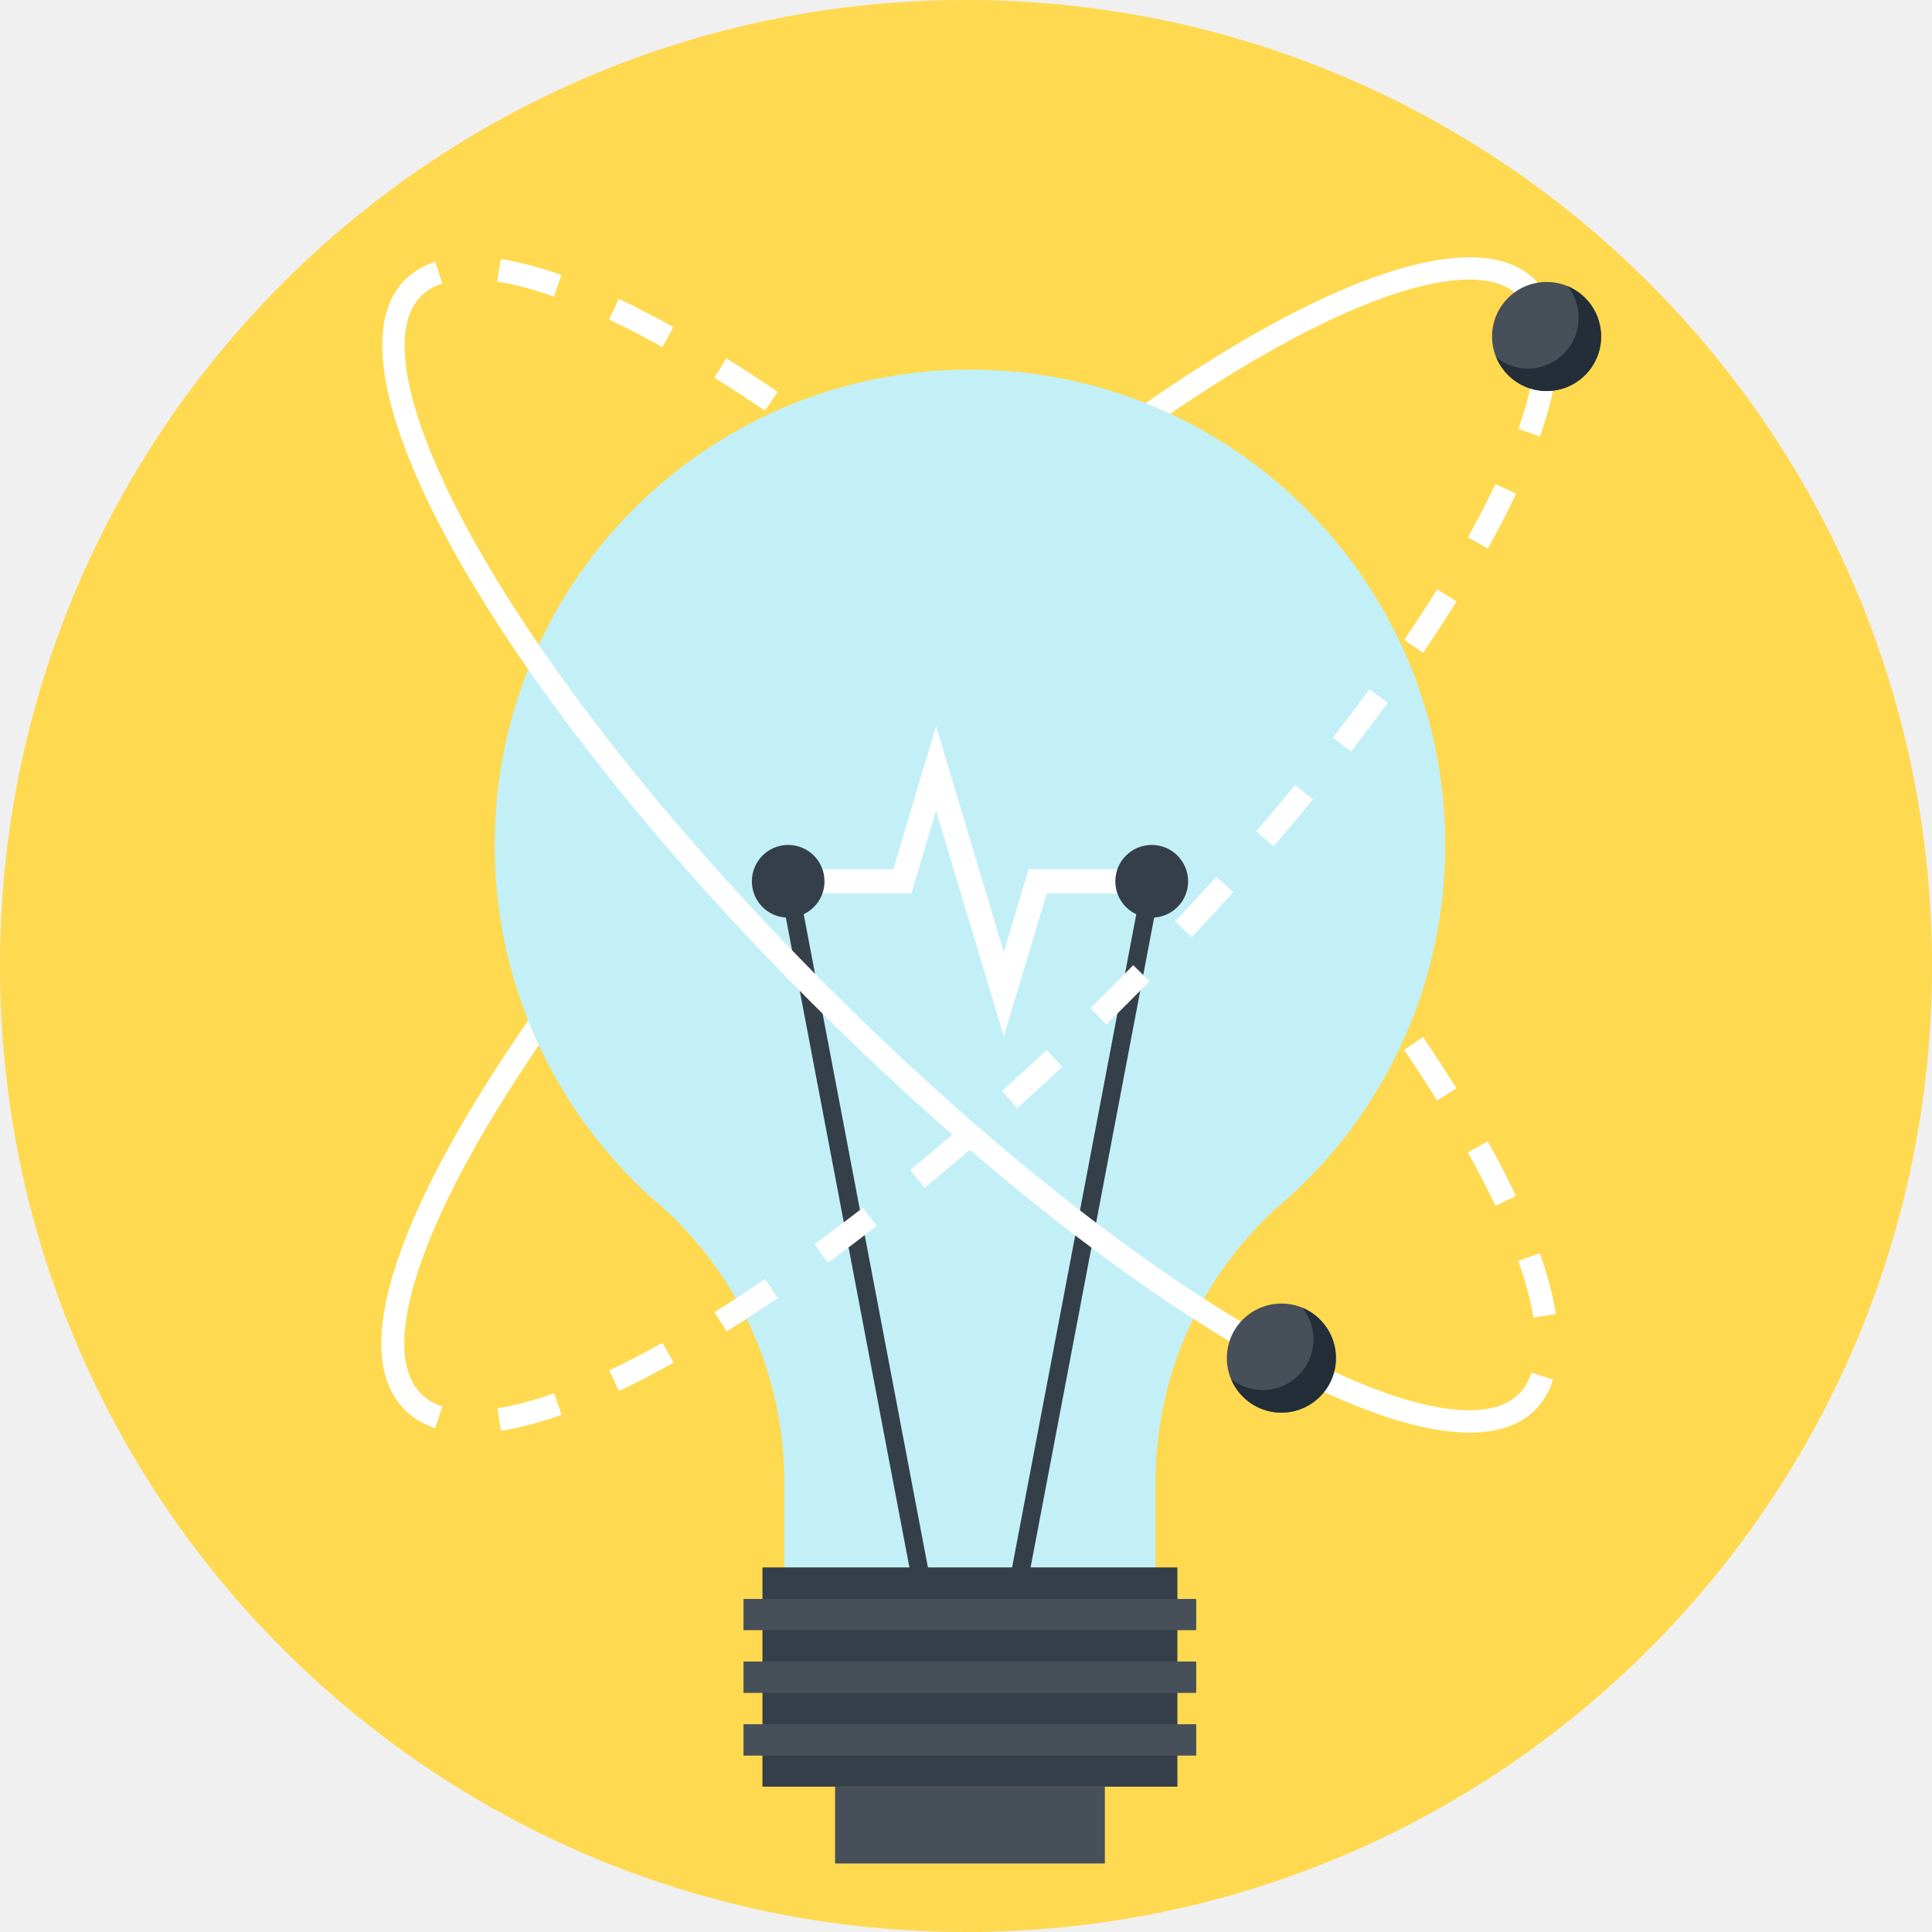
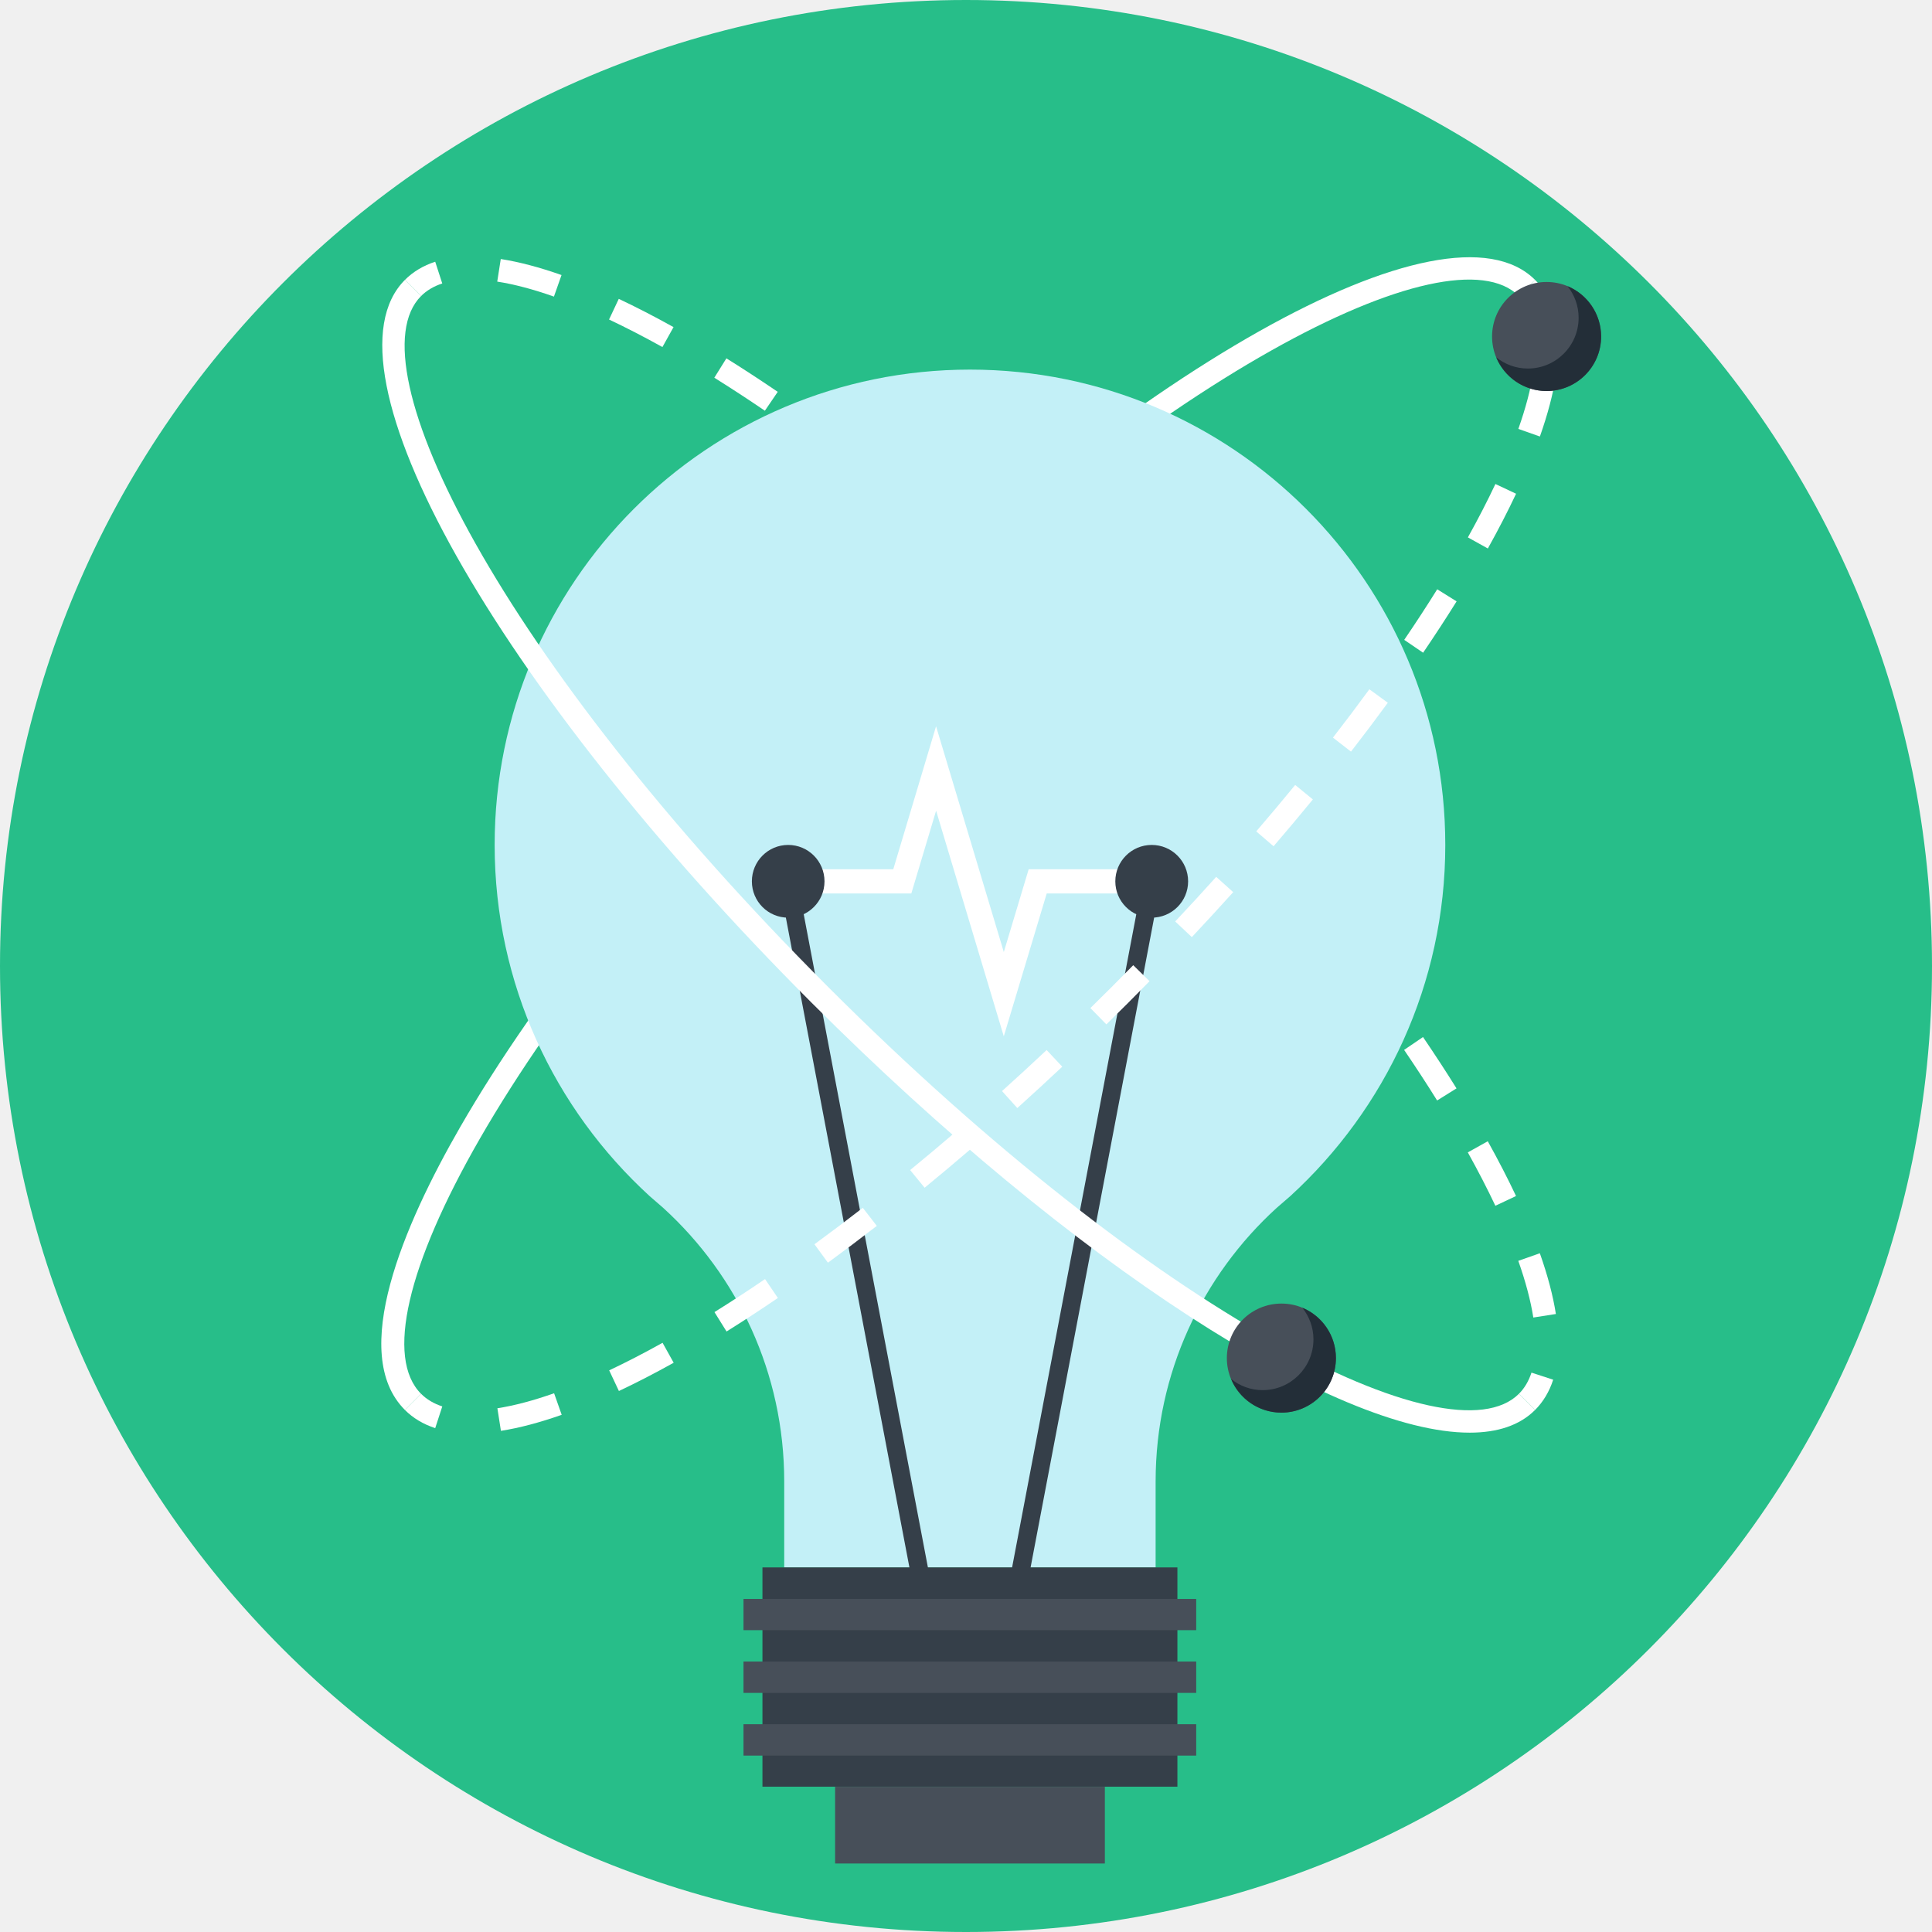
<svg xmlns="http://www.w3.org/2000/svg" width="200px" height="200px" viewBox="0 0 200 200" version="1.1">
  <defs />
  <g id="Page-1" stroke="none" stroke-width="1" fill="none" fill-rule="evenodd">
    <g id="003-idea" fill-rule="nonzero">
-       <circle id="Oval" fill="#FFD94F" cx="100" cy="100" r="100" />
+       <circle id="Oval" fill="#27be89" cx="100" cy="100" r="100" />
      <g id="Group" transform="translate(39.45312, 26.5625)" fill="#FFFFFF">
        <path d="M4.135,4.084 L2.464,2.412 C3.308,1.566 4.365,0.934 5.6,0.532 L6.33,2.782 C5.454,3.067 4.714,3.506 4.135,4.084 Z" id="Shape" />
        <path d="M119.275,109.827 C119.001,108.078 118.479,106.104 117.72,103.959 L119.951,103.173 C120.757,105.453 121.317,107.568 121.611,109.462 L119.275,109.827 Z M115.347,98.258 C114.513,96.497 113.555,94.636 112.494,92.732 L114.561,91.579 C115.648,93.532 116.631,95.438 117.486,97.249 L115.347,98.258 Z M109.317,87.359 C108.262,85.664 107.111,83.903 105.9,82.123 L107.857,80.792 C109.085,82.597 110.252,84.387 111.325,86.106 L109.317,87.359 Z M102.289,77.011 C101.094,75.373 99.827,73.691 98.52,72.007 L100.388,70.557 C101.708,72.258 102.991,73.96 104.198,75.616 L102.289,77.011 Z M94.611,67.105 C93.308,65.515 91.964,63.913 90.579,62.301 L92.371,60.759 C93.77,62.386 95.127,64.003 96.441,65.608 L94.611,67.105 Z M86.435,57.594 C85.054,56.059 83.638,54.518 82.188,52.976 L83.912,51.356 C85.373,52.911 86.8,54.463 88.193,56.011 L86.435,57.594 Z M77.842,48.448 C77.114,47.706 76.379,46.964 75.637,46.222 C74.894,45.479 74.149,44.741 73.405,44.012 L75.06,42.32 C75.81,43.055 76.559,43.798 77.311,44.548 C78.058,45.297 78.797,46.044 79.531,46.791 L77.842,48.448 Z M68.879,39.667 C67.337,38.217 65.796,36.8 64.261,35.418 L65.843,33.662 C67.39,35.054 68.942,36.482 70.497,37.943 L68.879,39.667 Z M59.552,31.275 C57.94,29.891 56.339,28.546 54.748,27.243 L56.245,25.413 C57.85,26.728 59.467,28.084 61.093,29.481 L59.552,31.275 Z M49.846,23.336 C48.162,22.029 46.48,20.761 44.842,19.566 L46.237,17.657 C47.893,18.866 49.595,20.147 51.295,21.467 L49.846,23.336 Z M39.727,15.956 C37.957,14.75 36.196,13.602 34.493,12.539 L35.743,10.533 C37.473,11.611 39.262,12.778 41.058,14.001 L39.727,15.956 Z M29.121,9.365 C27.211,8.302 25.351,7.343 23.595,6.514 L24.602,4.376 C26.406,5.227 28.314,6.211 30.271,7.3 L29.121,9.365 Z M17.89,4.141 C15.746,3.384 13.773,2.862 12.021,2.59 L12.386,0.252 C14.279,0.547 16.395,1.105 18.676,1.91 L17.89,4.141 Z" id="Shape" />
        <path d="M119.454,119.4 L117.782,117.727 C118.361,117.148 118.798,116.409 119.085,115.532 L121.332,116.262 C120.933,117.5 120.3,118.555 119.454,119.4 Z" id="Shape" />
        <path d="M2.466,119.398 C-3.382,113.559 2.346,100.249 8.183,90.114 C16.19,76.204 29.121,60.021 44.595,44.548 C77.393,11.748 110.272,-6.761 119.455,2.411 L117.783,4.084 C110.685,-3.01 80.255,12.231 46.268,46.221 C30.936,61.551 18.139,77.559 10.232,91.294 C2.679,104.417 0.457,114.05 4.137,117.725 L2.466,119.398 Z" id="Shape" />
      </g>
      <path d="M100.414,38.261 C73.236,38.266 51.206,60.289 51.206,87.467 C51.206,101.872 57.396,114.813 67.248,123.818 C67.715,124.226 68.183,124.626 68.657,125.04 C76.351,132.052 81.182,142.134 81.182,153.356 L81.182,162.267 L100.414,162.267 L119.63,162.267 L119.63,153.356 C119.63,142.134 124.466,132.05 132.16,125.04 C132.629,124.626 133.098,124.226 133.573,123.818 C143.418,114.813 149.616,101.872 149.616,87.467 C149.614,60.29 127.588,38.266 100.414,38.261 Z" id="Shape" fill="#C3F0F7" />
      <polygon id="Shape" fill="#FFFFFF" points="103.912 107.281 96.905 83.924 94.339 92.493 81.592 92.493 81.592 89.983 92.472 89.983 96.901 75.184 103.914 98.556 106.489 89.983 119.223 89.983 119.223 92.493 108.356 92.493" />
      <g id="Group" transform="translate(77.73438, 87.10938)" fill="#353F49">
        <rect id="Rectangle-path" transform="translate(10.61439, 39.64663) rotate(-100.7661) translate(-10.61439, -39.64663) " x="-26.476" y="38.707" width="74.181" height="1.88" />
        <rect id="Rectangle-path" transform="translate(34.74633, 39.64293) rotate(-169.2339) translate(-34.74633, -39.64293) " x="33.806" y="2.552" width="1.881" height="74.181" />
        <path d="M45.259,4.128 C45.259,6.205 43.573,7.887 41.489,7.887 C39.41,7.887 37.723,6.205 37.723,4.128 C37.723,2.044 39.41,0.358 41.489,0.358 C43.574,0.358 45.259,2.044 45.259,4.128 Z" id="Shape" />
        <path d="M7.618,4.128 C7.618,6.205 5.932,7.887 3.858,7.887 C1.779,7.887 0.1,6.205 0.1,4.128 C0.1,2.044 1.779,0.358 3.858,0.358 C5.933,0.358 7.618,2.044 7.618,4.128 Z" id="Shape" />
        <rect id="Rectangle-path" x="1.195" y="75.149" width="42.955" height="22.698" />
      </g>
      <g id="Group" transform="translate(76.95312, 165.2344)" fill="#474F59">
        <rect id="Rectangle-path" x="0.014" y="0.288" width="46.864" height="3.231" />
        <rect id="Rectangle-path" x="0.014" y="6.766" width="46.864" height="3.248" />
        <rect id="Rectangle-path" x="0.014" y="13.256" width="46.864" height="3.248" />
        <rect id="Rectangle-path" x="9.496" y="19.733" width="27.925" height="7.941" />
      </g>
      <g id="Group" transform="translate(39.45312, 28.90625)" fill="#FFFFFF">
        <path d="M112.686,119.402 C98.9,119.402 71.72,102.054 44.595,74.926 C11.796,42.123 -6.71,9.241 2.466,0.066 L4.137,1.739 C-2.956,8.832 12.28,39.26 46.267,73.255 C80.255,107.245 110.685,122.475 117.783,115.381 L119.455,117.055 C117.867,118.645 115.57,119.402 112.686,119.402 Z" id="Shape" />
        <path d="M119.085,3.934 C118.798,3.056 118.36,2.318 117.782,1.739 L119.454,0.066 C120.299,0.912 120.933,1.967 121.333,3.203 L119.085,3.934 Z" id="Shape" />
        <path d="M12.402,119.214 L12.037,116.877 C13.788,116.604 15.762,116.081 17.907,115.323 L18.693,117.554 C16.413,118.359 14.296,118.918 12.402,119.214 Z M24.616,115.091 L23.609,112.952 C25.367,112.122 27.228,111.162 29.135,110.099 L30.286,112.166 C28.331,113.254 26.424,114.238 24.616,115.091 Z M35.759,108.929 L34.508,106.922 C36.21,105.86 37.973,104.71 39.743,103.505 L41.073,105.461 C39.277,106.684 37.489,107.85 35.759,108.929 Z M46.254,101.807 L44.859,99.898 C46.498,98.702 48.18,97.433 49.864,96.127 L51.313,97.996 C49.611,99.314 47.909,100.597 46.254,101.807 Z M56.263,94.047 L54.764,92.218 C56.354,90.914 57.957,89.571 59.568,88.185 L61.109,89.979 C59.484,91.376 57.867,92.734 56.263,94.047 Z M65.859,85.798 L64.276,84.042 C65.81,82.66 67.351,81.243 68.893,79.793 L70.513,81.517 C68.96,82.979 67.406,84.406 65.859,85.798 Z M75.079,77.138 L73.423,75.448 C74.161,74.723 74.902,73.992 75.641,73.254 C76.387,72.508 77.126,71.759 77.859,71.011 L79.549,72.666 C78.811,73.42 78.067,74.173 77.314,74.926 C76.568,75.671 75.822,76.407 75.079,77.138 Z M83.926,68.103 L82.202,66.483 C83.652,64.943 85.068,63.401 86.449,61.865 L88.207,63.448 C86.814,64.995 85.387,66.548 83.926,68.103 Z M92.387,58.699 L90.592,57.158 C91.978,55.545 93.322,53.944 94.624,52.353 L96.454,53.851 C95.142,55.455 93.784,57.072 92.387,58.699 Z M100.401,48.902 L98.534,47.452 C99.84,45.768 101.107,44.086 102.303,42.447 L104.213,43.843 C103.004,45.499 101.721,47.2 100.401,48.902 Z M107.867,38.663 L105.911,37.332 C107.117,35.562 108.265,33.801 109.327,32.096 L111.334,33.348 C110.255,35.078 109.089,36.865 107.867,38.663 Z M114.569,27.874 L112.502,26.725 C113.565,24.814 114.525,22.953 115.352,21.197 L117.491,22.205 C116.642,24.01 115.658,25.917 114.569,27.874 Z M119.957,16.281 L117.726,15.494 C118.482,13.35 119.004,11.378 119.276,9.625 L121.615,9.989 C121.32,11.882 120.761,14 119.957,16.281 Z" id="Shape" />
        <path d="M5.6,118.934 C4.365,118.53 3.309,117.898 2.464,117.054 L4.138,115.38 C4.716,115.959 5.455,116.398 6.332,116.686 L5.6,118.934 Z" id="Shape" />
      </g>
      <path d="M165.746,34.836 C165.746,37.948 163.221,40.479 160.106,40.479 C156.982,40.479 154.458,37.948 154.458,34.836 C154.458,31.721 156.982,29.191 160.106,29.191 C163.221,29.191 165.746,31.721 165.746,34.836 Z" id="Shape" fill="#474F59" />
      <path d="M162.271,29.625 C162.987,30.521 163.418,31.653 163.418,32.896 C163.418,35.796 161.065,38.151 158.167,38.151 C156.924,38.151 155.793,37.716 154.888,36.995 C155.745,39.04 157.752,40.477 160.108,40.477 C163.223,40.477 165.748,37.947 165.748,34.835 C165.746,32.482 164.312,30.468 162.271,29.625 Z" id="Shape" fill="#232E38" />
      <path d="M138.293,140.592 C138.293,143.702 135.761,146.235 132.654,146.235 C129.537,146.235 127.004,143.702 127.004,140.592 C127.004,137.464 129.537,134.945 132.654,134.945 C135.761,134.945 138.293,137.464 138.293,140.592 Z" id="Shape" fill="#474F59" />
      <path d="M134.812,135.373 C135.529,136.272 135.968,137.402 135.968,138.649 C135.968,141.55 133.609,143.906 130.711,143.906 C129.466,143.906 128.337,143.472 127.443,142.751 C128.286,144.794 130.295,146.234 132.655,146.234 C135.762,146.234 138.293,143.701 138.293,140.591 C138.293,138.241 136.864,136.223 134.812,135.373 Z" id="Shape" fill="#232E38" />
    </g>
  </g>
</svg>
